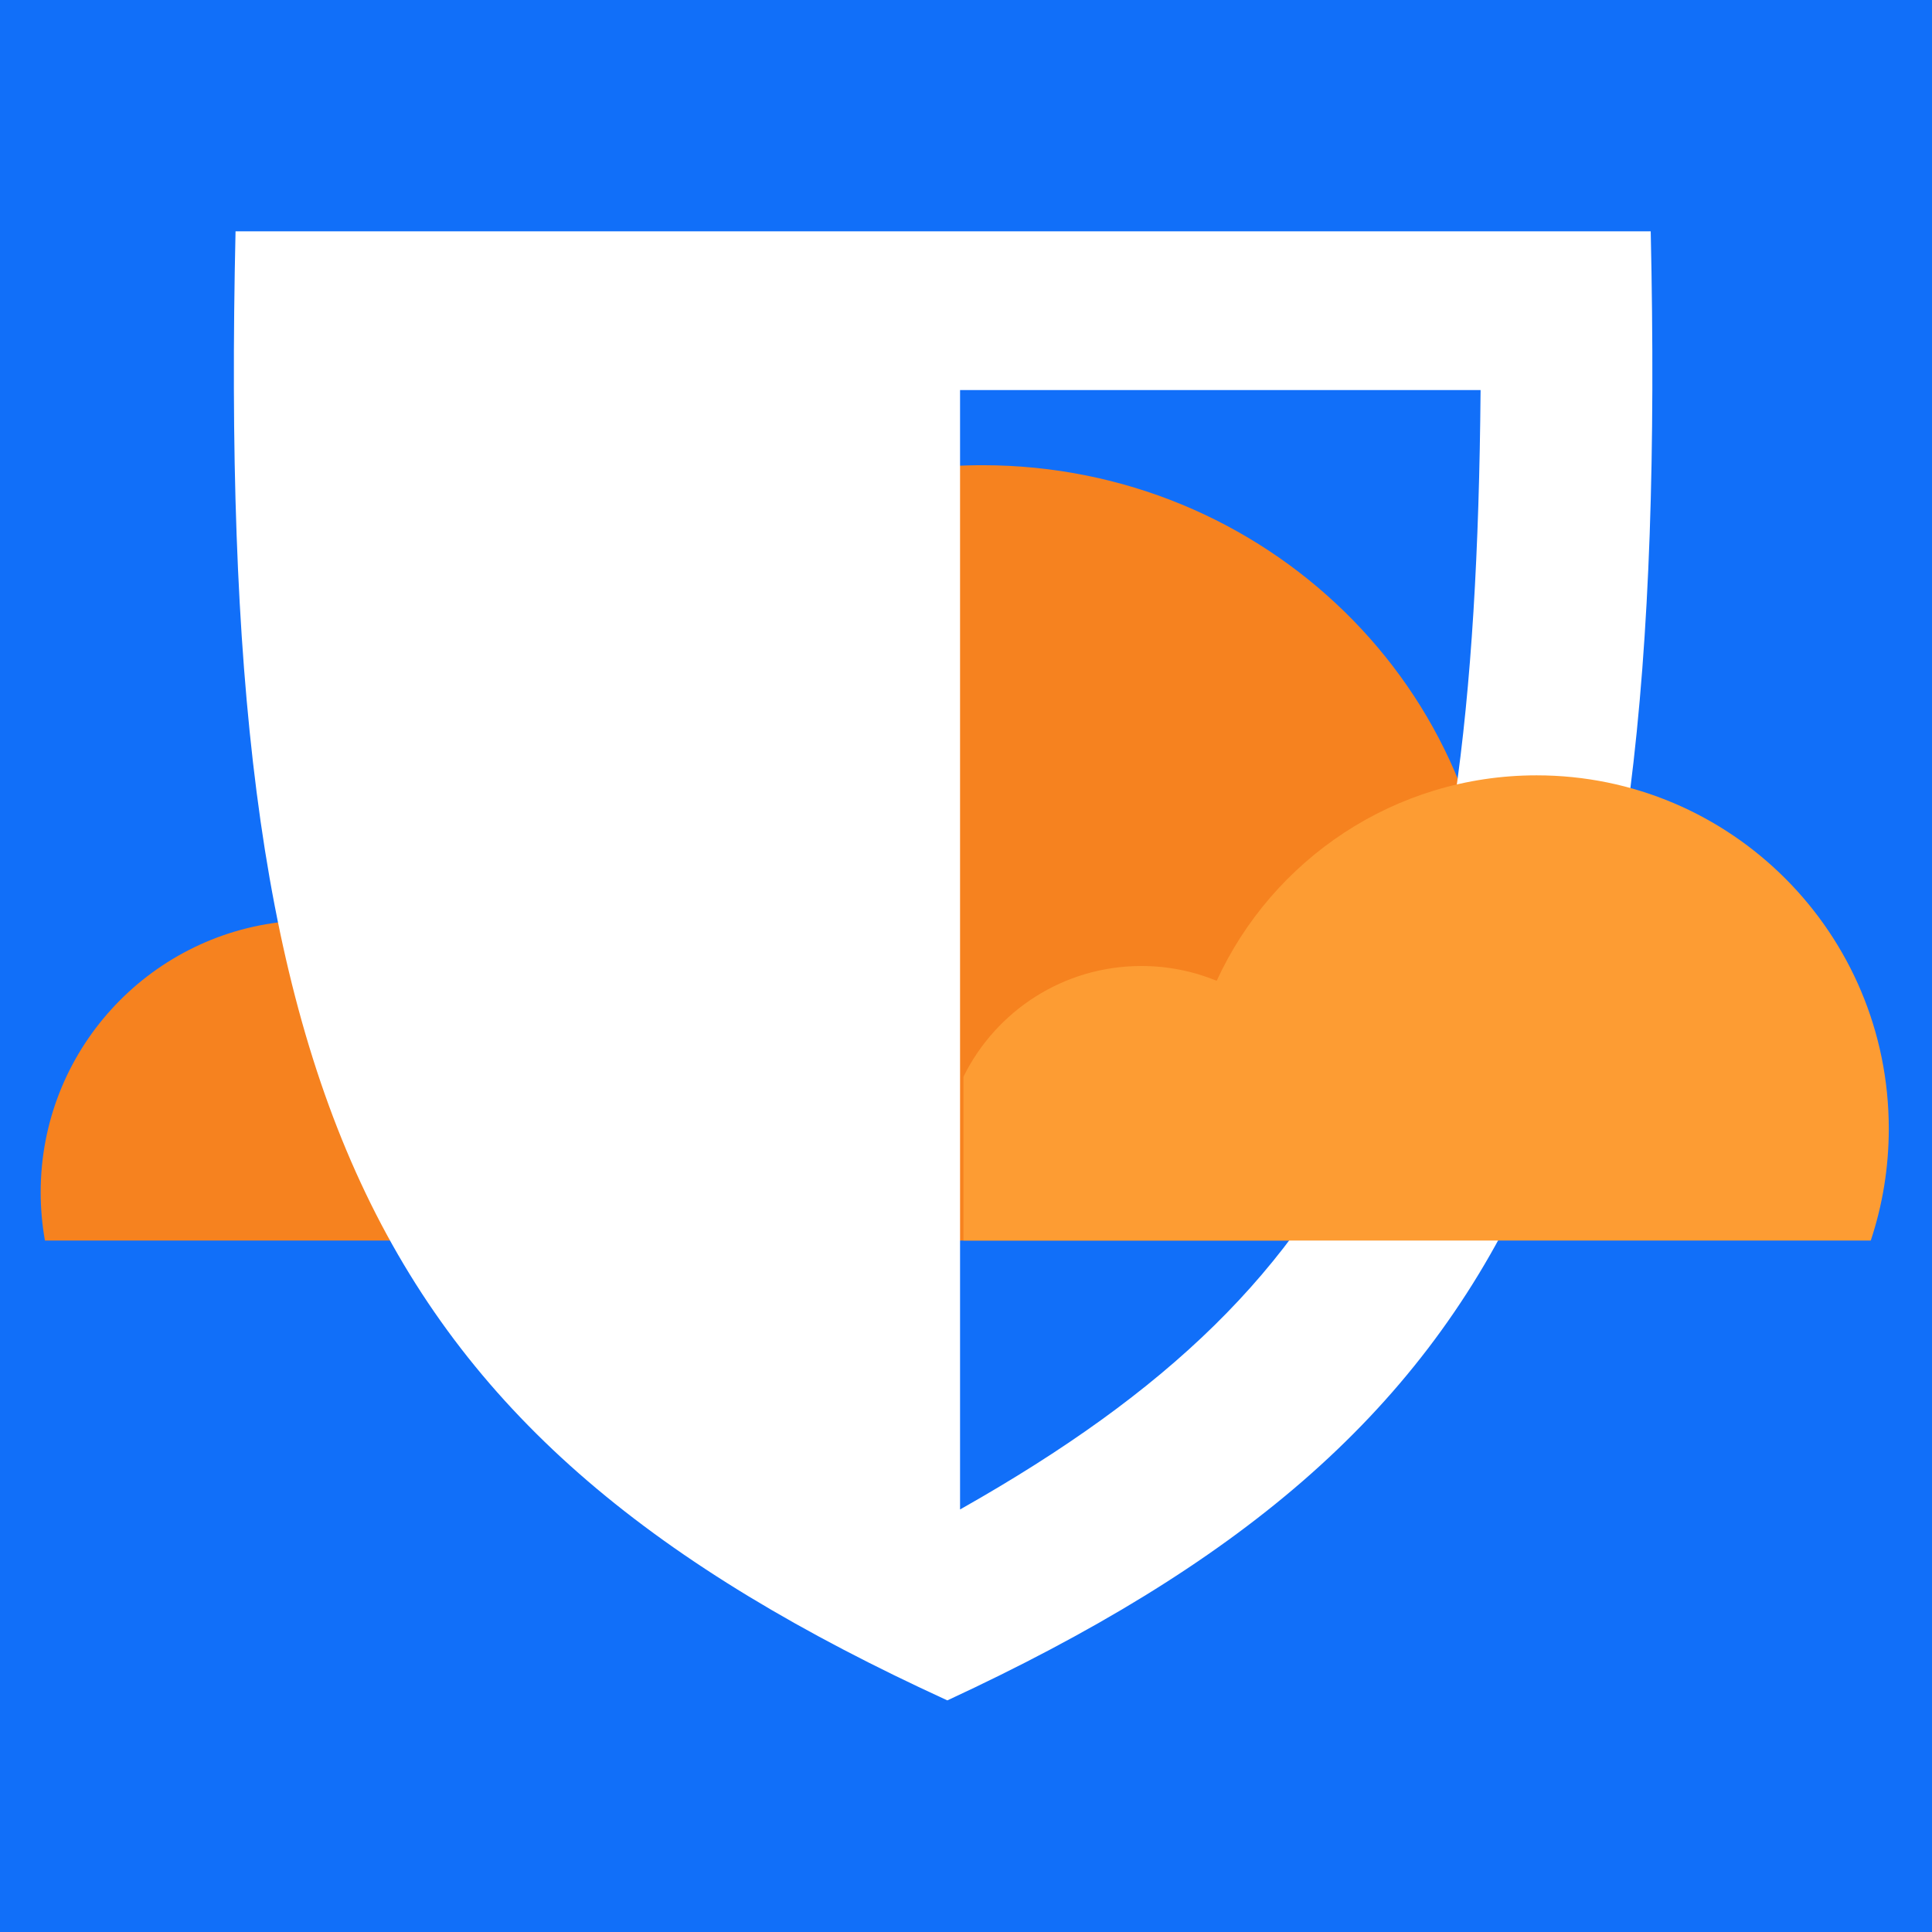
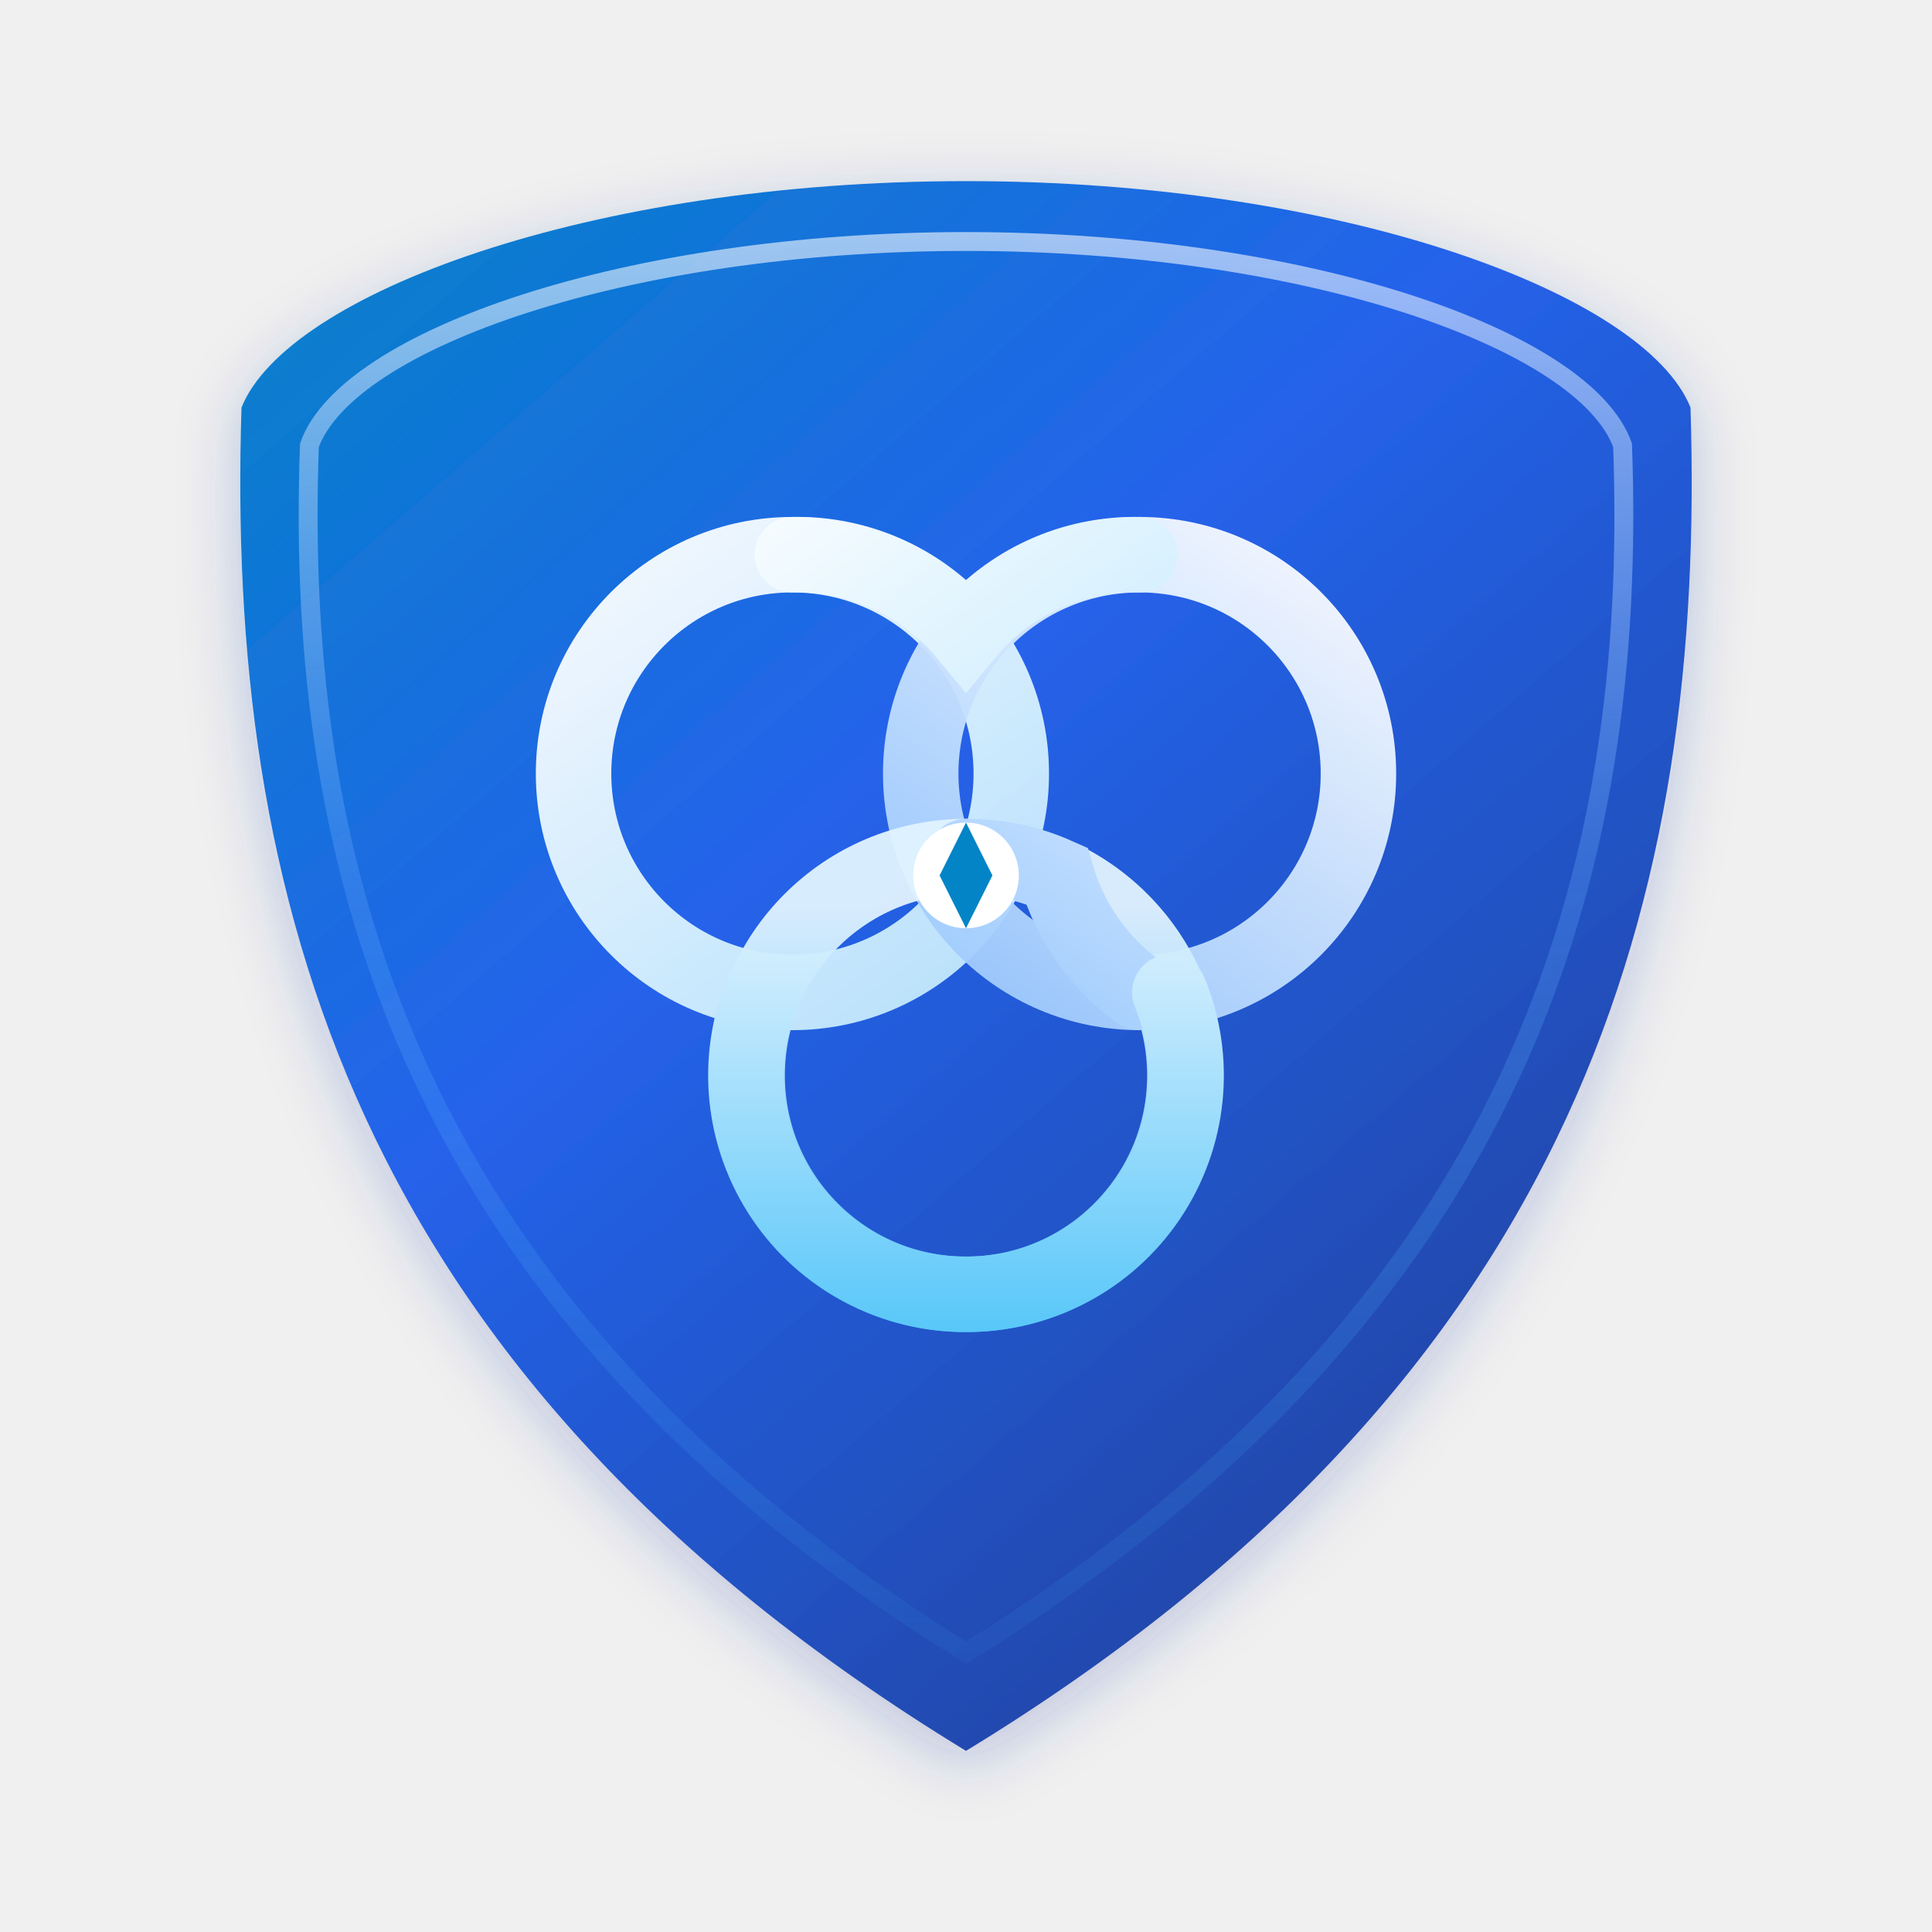
- <svg xmlns="http://www.w3.org/2000/svg" width="760" height="760" viewBox="0 0 760 760" fill="none">
-   <rect width="760" height="760" fill="#116FF9" />
-   <path d="M386.5 183C497.785 183 588 271.2 588 380C588 419.877 575.879 456.986 555.046 488H17.682C16.577 481.834 16 475.484 16 469C16 413.617 58.077 368.061 112.008 362.558C108.771 353.989 107 344.701 107 335C107 291.922 141.922 257 185 257C198.365 257 210.945 260.362 221.94 266.286C258.437 215.895 318.539 183 386.5 183Z" fill="#F6821F" />
-   <path fill-rule="evenodd" clip-rule="evenodd" d="M92.657 91.007C88.78 262.923 101.55 381.119 143.869 469.459C186.188 557.799 258.092 616.353 372.665 668.892C485.877 616.354 556.929 557.802 598.746 469.461C640.564 381.12 653.181 262.923 649.35 91.007H92.657ZM539.796 432.933C570.479 365.533 581.347 278.379 582.419 153.939L582.422 153.432H377.661V593.786L378.405 593.364C458.602 547.962 509.101 500.36 539.796 432.933Z" fill="white" />
-   <path d="M604.465 305C680.976 305 743 367.233 743 444C743 459.378 740.509 474.172 735.913 488H379V423.553C391.721 397.751 418.287 380 449 380C459.483 380 469.482 382.068 478.613 385.818C500.559 338.11 548.658 305 604.465 305Z" fill="#FD9C33" />
+ <svg xmlns="http://www.w3.org/2000/svg" width="512" height="512" viewBox="0 0 512 512" fill="none">
+   <defs>
+     <linearGradient id="shieldGrad" x1="64" y1="36" x2="448" y2="480" gradientUnits="userSpaceOnUse">
+       <stop offset="0%" stop-color="#0284C7" />
+       <stop offset="40%" stop-color="#2563EB" />
+       <stop offset="100%" stop-color="#1E3A8A" />
+     </linearGradient>
+     <linearGradient id="edgeGlow" x1="256" y1="48" x2="256" y2="460" gradientUnits="userSpaceOnUse">
+       <stop offset="0%" stop-color="#FFFFFF" stop-opacity="0.65" />
+       <stop offset="45%" stop-color="#60A5FA" stop-opacity="0.3" />
+       <stop offset="100%" stop-color="#38BDF8" stop-opacity="0.05" />
+     </linearGradient>
+     <linearGradient id="ringGrad1" x1="160" y1="140" x2="260" y2="280" gradientUnits="userSpaceOnUse">
+       <stop offset="0%" stop-color="#FFFFFF" />
+       <stop offset="100%" stop-color="#BAE6FD" />
+     </linearGradient>
+     <linearGradient id="ringGrad2" x1="350" y1="140" x2="250" y2="280" gradientUnits="userSpaceOnUse">
+       <stop offset="0%" stop-color="#FFFFFF" />
+       <stop offset="100%" stop-color="#93C5FD" />
+     </linearGradient>
+     <linearGradient id="ringGrad3" x1="256" y1="240" x2="256" y2="380" gradientUnits="userSpaceOnUse">
+       <stop offset="0%" stop-color="#E0F2FE" />
+       <stop offset="100%" stop-color="#38BDF8" />
+     </linearGradient>
+     <filter id="shieldShadow" x="24" y="24" width="464" height="480" filterUnits="userSpaceOnUse" color-interpolation-filters="sRGB">
+       <feDropShadow dx="0" dy="16" stdDeviation="20" flood-color="#0F172A" flood-opacity="0.35" />
+       <feDropShadow dx="0" dy="4" stdDeviation="8" flood-color="#1E40AF" flood-opacity="0.25" />
+     </filter>
+   </defs>
+   <path d="M256 48C356 48 436 78 448 108C452 236 420 364 256 464C92 364 60 236 64 108C76 78 156 48 256 48Z" fill="url(#shieldGrad)" filter="url(#shieldShadow)" />
+   <path d="M256 64C346 64 420 90 430 118C434 230 404 346 256 438C108 346 78 230 82 118C92 90 166 64 256 64Z" stroke="url(#edgeGlow)" stroke-width="5" stroke-linecap="round" fill="none" />
+   <g id="brand-888">
+     <circle cx="210" cy="205" r="58" stroke="url(#ringGrad1)" stroke-width="20" fill="none" opacity="0.95" />
+     <circle cx="302" cy="205" r="58" stroke="url(#ringGrad2)" stroke-width="20" fill="none" opacity="0.95" />
+     <circle cx="256" cy="285" r="58" stroke="url(#ringGrad3)" stroke-width="20" fill="none" opacity="0.95" />
+     <path d="M210 147A58 58 0 0 1 256 168A58 58 0 0 1 302 147" stroke="url(#ringGrad1)" stroke-width="20" stroke-linecap="round" fill="none" />
+     <path d="M256 227A58 58 0 0 1 280 232A58 58 0 0 0 302 263" stroke="url(#ringGrad2)" stroke-width="20" stroke-linecap="round" fill="none" />
+     <path d="M202 263A58 58 0 0 0 256 343A58 58 0 0 0 310 263" stroke="url(#ringGrad3)" stroke-width="20" stroke-linecap="round" fill="none" />
+     <circle cx="256" cy="232" r="14" fill="#FFFFFF" />
+     <path d="M256 218L263 232L256 246L249 232Z" fill="#0284C7" />
+   </g>
</svg>
